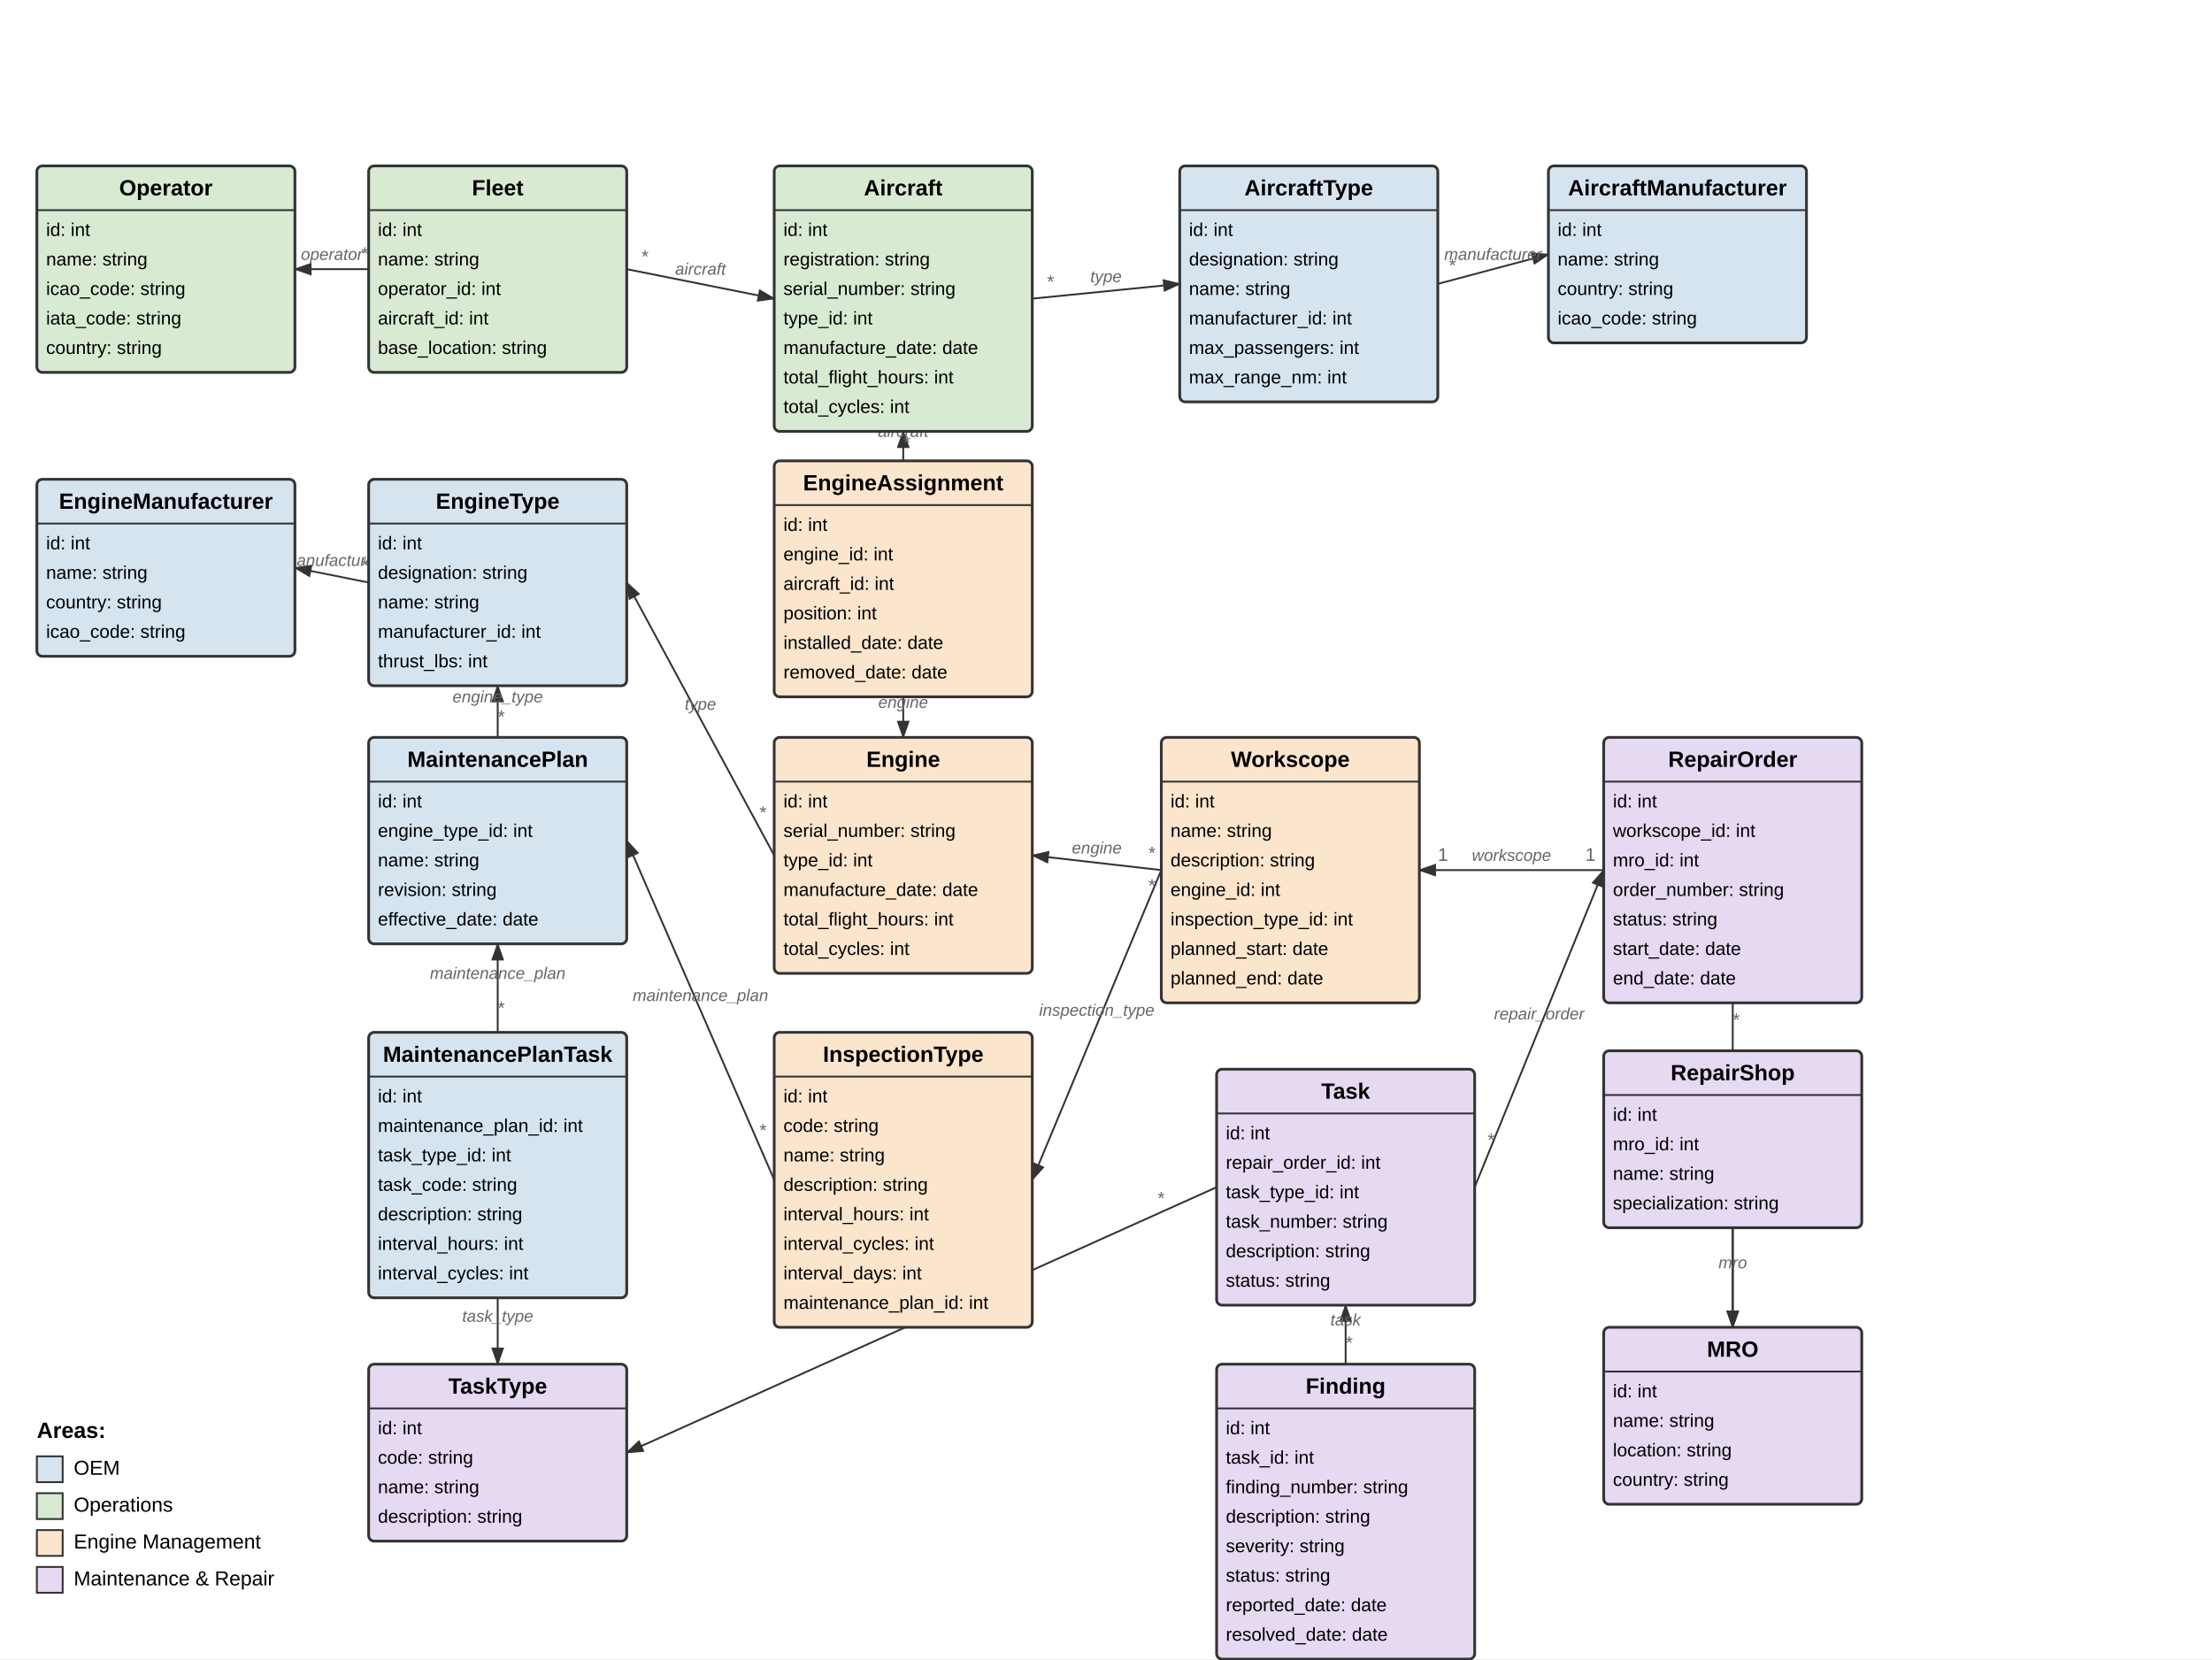
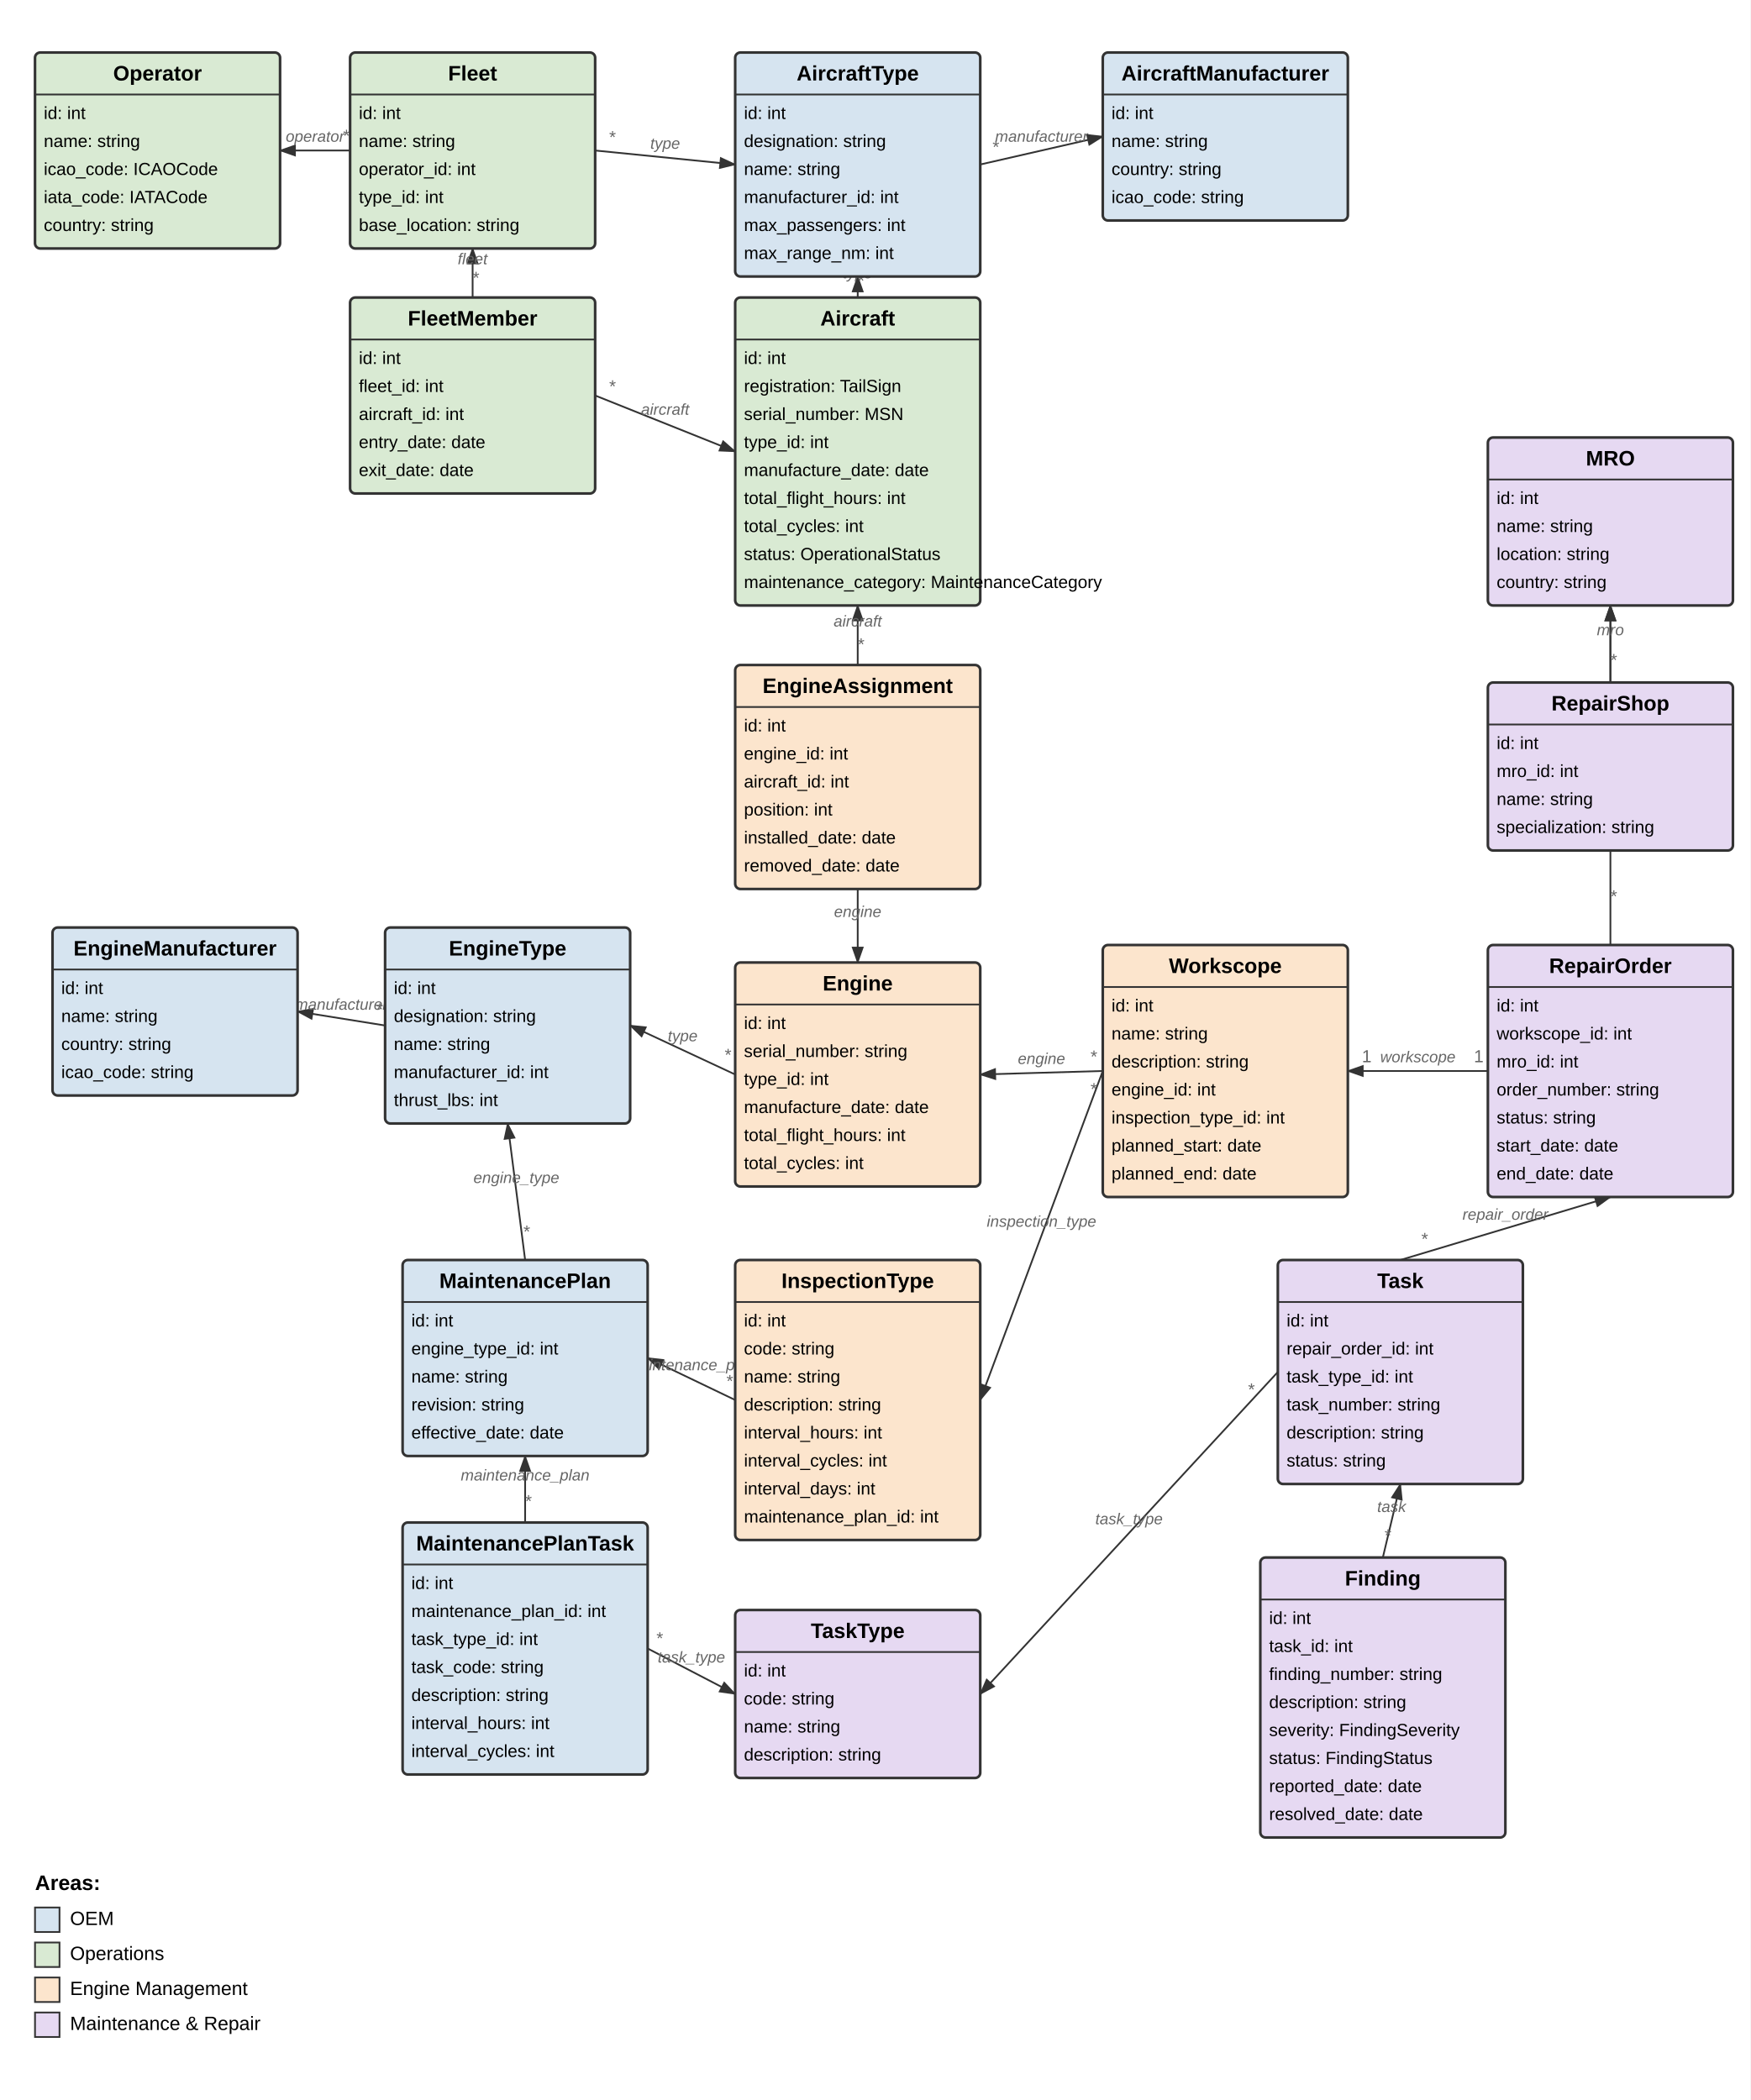
- <svg xmlns="http://www.w3.org/2000/svg" viewBox="0 0 1200 900" width="1200" height="900">
+ <svg xmlns="http://www.w3.org/2000/svg" viewBox="0 0 1000 1200" width="1000" height="1200">
  <defs>
    <marker id="arrowhead" markerWidth="10" markerHeight="7" refX="9" refY="3.5" orient="auto">
      <polygon points="0 0, 10 3.5, 0 7" fill="#333" />
    </marker>
  </defs>
-   <rect width="1200" height="900" fill="white" />
-   <line x1="560" y1="162" x2="640" y2="154" stroke="#333" stroke-width="1" marker-end="url(#arrowhead)" />
-   <text x="568" y="156.2" font-family="Arial, sans-serif" font-size="10" fill="#666">*</text>
-   <text x="600" y="153" text-anchor="middle" font-family="Arial, sans-serif" font-size="9" fill="#666" font-style="italic">type</text>
-   <line x1="780" y1="154" x2="840" y2="138" stroke="#333" stroke-width="1" marker-end="url(#arrowhead)" />
-   <text x="786" y="147.4" font-family="Arial, sans-serif" font-size="10" fill="#666">*</text>
-   <text x="810" y="141" text-anchor="middle" font-family="Arial, sans-serif" font-size="9" fill="#666" font-style="italic">manufacturer</text>
-   <line x1="420" y1="464" x2="340" y2="316" stroke="#333" stroke-width="1" marker-end="url(#arrowhead)" />
-   <text x="412" y="444.2" font-family="Arial, sans-serif" font-size="10" fill="#666">*</text>
-   <text x="380" y="385" text-anchor="middle" font-family="Arial, sans-serif" font-size="9" fill="#666" font-style="italic">type</text>
-   <line x1="490" y1="378" x2="490" y2="400" stroke="#333" stroke-width="1" marker-end="url(#arrowhead)" />
-   <text x="490" y="375.2" font-family="Arial, sans-serif" font-size="10" fill="#666">*</text>
-   <text x="490" y="384" text-anchor="middle" font-family="Arial, sans-serif" font-size="9" fill="#666" font-style="italic">engine</text>
-   <line x1="490" y1="250" x2="490" y2="234" stroke="#333" stroke-width="1" marker-end="url(#arrowhead)" />
-   <text x="490" y="243.4" font-family="Arial, sans-serif" font-size="10" fill="#666">*</text>
-   <text x="490" y="237" text-anchor="middle" font-family="Arial, sans-serif" font-size="9" fill="#666" font-style="italic">aircraft</text>
-   <line x1="200" y1="316" x2="160" y2="308" stroke="#333" stroke-width="1" marker-end="url(#arrowhead)" />
-   <text x="196" y="310.2" font-family="Arial, sans-serif" font-size="10" fill="#666">*</text>
-   <text x="180" y="307" text-anchor="middle" font-family="Arial, sans-serif" font-size="9" fill="#666" font-style="italic">manufacturer</text>
-   <line x1="730" y1="740" x2="730" y2="708" stroke="#333" stroke-width="1" marker-end="url(#arrowhead)" />
-   <text x="730" y="731.8" font-family="Arial, sans-serif" font-size="10" fill="#666">*</text>
-   <text x="730" y="719" text-anchor="middle" font-family="Arial, sans-serif" font-size="9" fill="#666" font-style="italic">task</text>
-   <line x1="200" y1="146" x2="160" y2="146" stroke="#333" stroke-width="1" marker-end="url(#arrowhead)" />
-   <text x="196" y="141" font-family="Arial, sans-serif" font-size="10" fill="#666">*</text>
-   <text x="180" y="141" text-anchor="middle" font-family="Arial, sans-serif" font-size="9" fill="#666" font-style="italic">operator</text>
-   <line x1="340" y1="146" x2="420" y2="162" stroke="#333" stroke-width="1" marker-end="url(#arrowhead)" />
-   <text x="348" y="142.6" font-family="Arial, sans-serif" font-size="10" fill="#666">*</text>
-   <text x="380" y="149" text-anchor="middle" font-family="Arial, sans-serif" font-size="9" fill="#666" font-style="italic">aircraft</text>
-   <line x1="420" y1="640" x2="340" y2="456" stroke="#333" stroke-width="1" marker-end="url(#arrowhead)" />
-   <text x="412" y="616.6" font-family="Arial, sans-serif" font-size="10" fill="#666">*</text>
-   <text x="380" y="543" text-anchor="middle" font-family="Arial, sans-serif" font-size="9" fill="#666" font-style="italic">maintenance_plan</text>
-   <line x1="270" y1="400" x2="270" y2="372" stroke="#333" stroke-width="1" marker-end="url(#arrowhead)" />
-   <text x="270" y="392.2" font-family="Arial, sans-serif" font-size="10" fill="#666">*</text>
-   <text x="270" y="381" text-anchor="middle" font-family="Arial, sans-serif" font-size="9" fill="#666" font-style="italic">engine_type</text>
-   <line x1="270" y1="560" x2="270" y2="512" stroke="#333" stroke-width="1" marker-end="url(#arrowhead)" />
-   <text x="270" y="550.2" font-family="Arial, sans-serif" font-size="10" fill="#666">*</text>
-   <text x="270" y="531" text-anchor="middle" font-family="Arial, sans-serif" font-size="9" fill="#666" font-style="italic">maintenance_plan</text>
-   <line x1="270" y1="704" x2="270" y2="740" stroke="#333" stroke-width="1" marker-end="url(#arrowhead)" />
-   <text x="270" y="702.6" font-family="Arial, sans-serif" font-size="10" fill="#666">*</text>
-   <text x="270" y="717" text-anchor="middle" font-family="Arial, sans-serif" font-size="9" fill="#666" font-style="italic">task_type</text>
-   <line x1="870" y1="472" x2="770" y2="472" stroke="#333" stroke-width="1" marker-end="url(#arrowhead)" />
-   <text x="860" y="467" font-family="Arial, sans-serif" font-size="10" fill="#666">1</text>
-   <text x="820" y="467" text-anchor="middle" font-family="Arial, sans-serif" font-size="9" fill="#666" font-style="italic">workscope</text>
-   <text x="780" y="467" font-family="Arial, sans-serif" font-size="10" fill="#666">1</text>
-   <line x1="940" y1="544" x2="940" y2="720" stroke="#333" stroke-width="1" marker-end="url(#arrowhead)" />
-   <text x="940" y="556.6" font-family="Arial, sans-serif" font-size="10" fill="#666">*</text>
-   <text x="940" y="627" text-anchor="middle" font-family="Arial, sans-serif" font-size="9" fill="#666" font-style="italic">mro</text>
-   <line x1="940" y1="666" x2="940" y2="720" stroke="#333" stroke-width="1" marker-end="url(#arrowhead)" />
-   <text x="940" y="666.4" font-family="Arial, sans-serif" font-size="10" fill="#666">*</text>
-   <text x="940" y="688" text-anchor="middle" font-family="Arial, sans-serif" font-size="9" fill="#666" font-style="italic">mro</text>
-   <line x1="800" y1="644" x2="870" y2="472" stroke="#333" stroke-width="1" marker-end="url(#arrowhead)" />
-   <text x="807" y="621.8" font-family="Arial, sans-serif" font-size="10" fill="#666">*</text>
-   <text x="835" y="553" text-anchor="middle" font-family="Arial, sans-serif" font-size="9" fill="#666" font-style="italic">repair_order</text>
-   <line x1="660" y1="644" x2="340" y2="788" stroke="#333" stroke-width="1" marker-end="url(#arrowhead)" />
-   <text x="628" y="653.4" font-family="Arial, sans-serif" font-size="10" fill="#666">*</text>
-   <text x="500" y="711" text-anchor="middle" font-family="Arial, sans-serif" font-size="9" fill="#666" font-style="italic">task_type</text>
-   <line x1="630" y1="472" x2="560" y2="464" stroke="#333" stroke-width="1" marker-end="url(#arrowhead)" />
-   <text x="623" y="466.2" font-family="Arial, sans-serif" font-size="10" fill="#666">*</text>
-   <text x="595" y="463" text-anchor="middle" font-family="Arial, sans-serif" font-size="9" fill="#666" font-style="italic">engine</text>
-   <line x1="630" y1="472" x2="560" y2="640" stroke="#333" stroke-width="1" marker-end="url(#arrowhead)" />
-   <text x="623" y="483.8" font-family="Arial, sans-serif" font-size="10" fill="#666">*</text>
-   <text x="595" y="551" text-anchor="middle" font-family="Arial, sans-serif" font-size="9" fill="#666" font-style="italic">inspection_type</text>
-   <rect x="420" y="90" width="140" height="144" fill="#D9EAD3" stroke="#333" stroke-width="1.5" rx="3" />
-   <text x="490" y="106" text-anchor="middle" font-family="Arial, sans-serif" font-size="12" font-weight="bold">Aircraft</text>
-   <line x1="420" y1="114" x2="560" y2="114" stroke="#333" stroke-width="1" />
-   <text x="425" y="128" font-family="Arial, sans-serif" font-size="10">id: int</text>
-   <text x="425" y="144" font-family="Arial, sans-serif" font-size="10">registration: string</text>
-   <text x="425" y="160" font-family="Arial, sans-serif" font-size="10">serial_number: string</text>
-   <text x="425" y="176" font-family="Arial, sans-serif" font-size="10">type_id: int</text>
-   <text x="425" y="192" font-family="Arial, sans-serif" font-size="10">manufacture_date: date</text>
-   <text x="425" y="208" font-family="Arial, sans-serif" font-size="10">total_flight_hours: int</text>
-   <text x="425" y="224" font-family="Arial, sans-serif" font-size="10">total_cycles: int</text>
-   <rect x="840" y="90" width="140" height="96" fill="#D6E4F0" stroke="#333" stroke-width="1.5" rx="3" />
-   <text x="910" y="106" text-anchor="middle" font-family="Arial, sans-serif" font-size="12" font-weight="bold">AircraftManufacturer</text>
-   <line x1="840" y1="114" x2="980" y2="114" stroke="#333" stroke-width="1" />
-   <text x="845" y="128" font-family="Arial, sans-serif" font-size="10">id: int</text>
-   <text x="845" y="144" font-family="Arial, sans-serif" font-size="10">name: string</text>
-   <text x="845" y="160" font-family="Arial, sans-serif" font-size="10">country: string</text>
-   <text x="845" y="176" font-family="Arial, sans-serif" font-size="10">icao_code: string</text>
-   <rect x="640" y="90" width="140" height="128" fill="#D6E4F0" stroke="#333" stroke-width="1.5" rx="3" />
-   <text x="710" y="106" text-anchor="middle" font-family="Arial, sans-serif" font-size="12" font-weight="bold">AircraftType</text>
-   <line x1="640" y1="114" x2="780" y2="114" stroke="#333" stroke-width="1" />
-   <text x="645" y="128" font-family="Arial, sans-serif" font-size="10">id: int</text>
-   <text x="645" y="144" font-family="Arial, sans-serif" font-size="10">designation: string</text>
-   <text x="645" y="160" font-family="Arial, sans-serif" font-size="10">name: string</text>
-   <text x="645" y="176" font-family="Arial, sans-serif" font-size="10">manufacturer_id: int</text>
-   <text x="645" y="192" font-family="Arial, sans-serif" font-size="10">max_passengers: int</text>
-   <text x="645" y="208" font-family="Arial, sans-serif" font-size="10">max_range_nm: int</text>
-   <rect x="420" y="400" width="140" height="128" fill="#FCE5CD" stroke="#333" stroke-width="1.5" rx="3" />
-   <text x="490" y="416" text-anchor="middle" font-family="Arial, sans-serif" font-size="12" font-weight="bold">Engine</text>
-   <line x1="420" y1="424" x2="560" y2="424" stroke="#333" stroke-width="1" />
-   <text x="425" y="438" font-family="Arial, sans-serif" font-size="10">id: int</text>
-   <text x="425" y="454" font-family="Arial, sans-serif" font-size="10">serial_number: string</text>
-   <text x="425" y="470" font-family="Arial, sans-serif" font-size="10">type_id: int</text>
-   <text x="425" y="486" font-family="Arial, sans-serif" font-size="10">manufacture_date: date</text>
-   <text x="425" y="502" font-family="Arial, sans-serif" font-size="10">total_flight_hours: int</text>
-   <text x="425" y="518" font-family="Arial, sans-serif" font-size="10">total_cycles: int</text>
-   <rect x="420" y="250" width="140" height="128" fill="#FCE5CD" stroke="#333" stroke-width="1.5" rx="3" />
-   <text x="490" y="266" text-anchor="middle" font-family="Arial, sans-serif" font-size="12" font-weight="bold">EngineAssignment</text>
-   <line x1="420" y1="274" x2="560" y2="274" stroke="#333" stroke-width="1" />
-   <text x="425" y="288" font-family="Arial, sans-serif" font-size="10">id: int</text>
-   <text x="425" y="304" font-family="Arial, sans-serif" font-size="10">engine_id: int</text>
-   <text x="425" y="320" font-family="Arial, sans-serif" font-size="10">aircraft_id: int</text>
-   <text x="425" y="336" font-family="Arial, sans-serif" font-size="10">position: int</text>
-   <text x="425" y="352" font-family="Arial, sans-serif" font-size="10">installed_date: date</text>
-   <text x="425" y="368" font-family="Arial, sans-serif" font-size="10">removed_date: date</text>
-   <rect x="20" y="260" width="140" height="96" fill="#D6E4F0" stroke="#333" stroke-width="1.5" rx="3" />
-   <text x="90" y="276" text-anchor="middle" font-family="Arial, sans-serif" font-size="12" font-weight="bold">EngineManufacturer</text>
-   <line x1="20" y1="284" x2="160" y2="284" stroke="#333" stroke-width="1" />
-   <text x="25" y="298" font-family="Arial, sans-serif" font-size="10">id: int</text>
-   <text x="25" y="314" font-family="Arial, sans-serif" font-size="10">name: string</text>
-   <text x="25" y="330" font-family="Arial, sans-serif" font-size="10">country: string</text>
-   <text x="25" y="346" font-family="Arial, sans-serif" font-size="10">icao_code: string</text>
-   <rect x="200" y="260" width="140" height="112" fill="#D6E4F0" stroke="#333" stroke-width="1.5" rx="3" />
-   <text x="270" y="276" text-anchor="middle" font-family="Arial, sans-serif" font-size="12" font-weight="bold">EngineType</text>
-   <line x1="200" y1="284" x2="340" y2="284" stroke="#333" stroke-width="1" />
-   <text x="205" y="298" font-family="Arial, sans-serif" font-size="10">id: int</text>
-   <text x="205" y="314" font-family="Arial, sans-serif" font-size="10">designation: string</text>
-   <text x="205" y="330" font-family="Arial, sans-serif" font-size="10">name: string</text>
-   <text x="205" y="346" font-family="Arial, sans-serif" font-size="10">manufacturer_id: int</text>
-   <text x="205" y="362" font-family="Arial, sans-serif" font-size="10">thrust_lbs: int</text>
-   <rect x="660" y="740" width="140" height="160" fill="#E6D9F2" stroke="#333" stroke-width="1.5" rx="3" />
-   <text x="730" y="756" text-anchor="middle" font-family="Arial, sans-serif" font-size="12" font-weight="bold">Finding</text>
-   <line x1="660" y1="764" x2="800" y2="764" stroke="#333" stroke-width="1" />
-   <text x="665" y="778" font-family="Arial, sans-serif" font-size="10">id: int</text>
-   <text x="665" y="794" font-family="Arial, sans-serif" font-size="10">task_id: int</text>
-   <text x="665" y="810" font-family="Arial, sans-serif" font-size="10">finding_number: string</text>
-   <text x="665" y="826" font-family="Arial, sans-serif" font-size="10">description: string</text>
-   <text x="665" y="842" font-family="Arial, sans-serif" font-size="10">severity: string</text>
-   <text x="665" y="858" font-family="Arial, sans-serif" font-size="10">status: string</text>
-   <text x="665" y="874" font-family="Arial, sans-serif" font-size="10">reported_date: date</text>
-   <text x="665" y="890" font-family="Arial, sans-serif" font-size="10">resolved_date: date</text>
-   <rect x="200" y="90" width="140" height="112" fill="#D9EAD3" stroke="#333" stroke-width="1.5" rx="3" />
-   <text x="270" y="106" text-anchor="middle" font-family="Arial, sans-serif" font-size="12" font-weight="bold">Fleet</text>
-   <line x1="200" y1="114" x2="340" y2="114" stroke="#333" stroke-width="1" />
-   <text x="205" y="128" font-family="Arial, sans-serif" font-size="10">id: int</text>
-   <text x="205" y="144" font-family="Arial, sans-serif" font-size="10">name: string</text>
-   <text x="205" y="160" font-family="Arial, sans-serif" font-size="10">operator_id: int</text>
-   <text x="205" y="176" font-family="Arial, sans-serif" font-size="10">aircraft_id: int</text>
-   <text x="205" y="192" font-family="Arial, sans-serif" font-size="10">base_location: string</text>
-   <rect x="420" y="560" width="140" height="160" fill="#FCE5CD" stroke="#333" stroke-width="1.5" rx="3" />
-   <text x="490" y="576" text-anchor="middle" font-family="Arial, sans-serif" font-size="12" font-weight="bold">InspectionType</text>
-   <line x1="420" y1="584" x2="560" y2="584" stroke="#333" stroke-width="1" />
-   <text x="425" y="598" font-family="Arial, sans-serif" font-size="10">id: int</text>
-   <text x="425" y="614" font-family="Arial, sans-serif" font-size="10">code: string</text>
-   <text x="425" y="630" font-family="Arial, sans-serif" font-size="10">name: string</text>
-   <text x="425" y="646" font-family="Arial, sans-serif" font-size="10">description: string</text>
-   <text x="425" y="662" font-family="Arial, sans-serif" font-size="10">interval_hours: int</text>
-   <text x="425" y="678" font-family="Arial, sans-serif" font-size="10">interval_cycles: int</text>
-   <text x="425" y="694" font-family="Arial, sans-serif" font-size="10">interval_days: int</text>
-   <text x="425" y="710" font-family="Arial, sans-serif" font-size="10">maintenance_plan_id: int</text>
-   <rect x="870" y="720" width="140" height="96" fill="#E6D9F2" stroke="#333" stroke-width="1.5" rx="3" />
-   <text x="940" y="736" text-anchor="middle" font-family="Arial, sans-serif" font-size="12" font-weight="bold">MRO</text>
-   <line x1="870" y1="744" x2="1010" y2="744" stroke="#333" stroke-width="1" />
-   <text x="875" y="758" font-family="Arial, sans-serif" font-size="10">id: int</text>
-   <text x="875" y="774" font-family="Arial, sans-serif" font-size="10">name: string</text>
-   <text x="875" y="790" font-family="Arial, sans-serif" font-size="10">location: string</text>
-   <text x="875" y="806" font-family="Arial, sans-serif" font-size="10">country: string</text>
-   <rect x="200" y="400" width="140" height="112" fill="#D6E4F0" stroke="#333" stroke-width="1.5" rx="3" />
-   <text x="270" y="416" text-anchor="middle" font-family="Arial, sans-serif" font-size="12" font-weight="bold">MaintenancePlan</text>
-   <line x1="200" y1="424" x2="340" y2="424" stroke="#333" stroke-width="1" />
-   <text x="205" y="438" font-family="Arial, sans-serif" font-size="10">id: int</text>
-   <text x="205" y="454" font-family="Arial, sans-serif" font-size="10">engine_type_id: int</text>
-   <text x="205" y="470" font-family="Arial, sans-serif" font-size="10">name: string</text>
-   <text x="205" y="486" font-family="Arial, sans-serif" font-size="10">revision: string</text>
-   <text x="205" y="502" font-family="Arial, sans-serif" font-size="10">effective_date: date</text>
-   <rect x="200" y="560" width="140" height="144" fill="#D6E4F0" stroke="#333" stroke-width="1.5" rx="3" />
-   <text x="270" y="576" text-anchor="middle" font-family="Arial, sans-serif" font-size="12" font-weight="bold">MaintenancePlanTask</text>
-   <line x1="200" y1="584" x2="340" y2="584" stroke="#333" stroke-width="1" />
-   <text x="205" y="598" font-family="Arial, sans-serif" font-size="10">id: int</text>
-   <text x="205" y="614" font-family="Arial, sans-serif" font-size="10">maintenance_plan_id: int</text>
-   <text x="205" y="630" font-family="Arial, sans-serif" font-size="10">task_type_id: int</text>
-   <text x="205" y="646" font-family="Arial, sans-serif" font-size="10">task_code: string</text>
-   <text x="205" y="662" font-family="Arial, sans-serif" font-size="10">description: string</text>
-   <text x="205" y="678" font-family="Arial, sans-serif" font-size="10">interval_hours: int</text>
-   <text x="205" y="694" font-family="Arial, sans-serif" font-size="10">interval_cycles: int</text>
-   <rect x="20" y="90" width="140" height="112" fill="#D9EAD3" stroke="#333" stroke-width="1.5" rx="3" />
-   <text x="90" y="106" text-anchor="middle" font-family="Arial, sans-serif" font-size="12" font-weight="bold">Operator</text>
-   <line x1="20" y1="114" x2="160" y2="114" stroke="#333" stroke-width="1" />
-   <text x="25" y="128" font-family="Arial, sans-serif" font-size="10">id: int</text>
-   <text x="25" y="144" font-family="Arial, sans-serif" font-size="10">name: string</text>
-   <text x="25" y="160" font-family="Arial, sans-serif" font-size="10">icao_code: string</text>
-   <text x="25" y="176" font-family="Arial, sans-serif" font-size="10">iata_code: string</text>
-   <text x="25" y="192" font-family="Arial, sans-serif" font-size="10">country: string</text>
-   <rect x="870" y="400" width="140" height="144" fill="#E6D9F2" stroke="#333" stroke-width="1.5" rx="3" />
-   <text x="940" y="416" text-anchor="middle" font-family="Arial, sans-serif" font-size="12" font-weight="bold">RepairOrder</text>
-   <line x1="870" y1="424" x2="1010" y2="424" stroke="#333" stroke-width="1" />
-   <text x="875" y="438" font-family="Arial, sans-serif" font-size="10">id: int</text>
-   <text x="875" y="454" font-family="Arial, sans-serif" font-size="10">workscope_id: int</text>
-   <text x="875" y="470" font-family="Arial, sans-serif" font-size="10">mro_id: int</text>
-   <text x="875" y="486" font-family="Arial, sans-serif" font-size="10">order_number: string</text>
-   <text x="875" y="502" font-family="Arial, sans-serif" font-size="10">status: string</text>
-   <text x="875" y="518" font-family="Arial, sans-serif" font-size="10">start_date: date</text>
-   <text x="875" y="534" font-family="Arial, sans-serif" font-size="10">end_date: date</text>
-   <rect x="870" y="570" width="140" height="96" fill="#E6D9F2" stroke="#333" stroke-width="1.5" rx="3" />
-   <text x="940" y="586" text-anchor="middle" font-family="Arial, sans-serif" font-size="12" font-weight="bold">RepairShop</text>
-   <line x1="870" y1="594" x2="1010" y2="594" stroke="#333" stroke-width="1" />
-   <text x="875" y="608" font-family="Arial, sans-serif" font-size="10">id: int</text>
-   <text x="875" y="624" font-family="Arial, sans-serif" font-size="10">mro_id: int</text>
-   <text x="875" y="640" font-family="Arial, sans-serif" font-size="10">name: string</text>
-   <text x="875" y="656" font-family="Arial, sans-serif" font-size="10">specialization: string</text>
-   <rect x="660" y="580" width="140" height="128" fill="#E6D9F2" stroke="#333" stroke-width="1.5" rx="3" />
-   <text x="730" y="596" text-anchor="middle" font-family="Arial, sans-serif" font-size="12" font-weight="bold">Task</text>
-   <line x1="660" y1="604" x2="800" y2="604" stroke="#333" stroke-width="1" />
-   <text x="665" y="618" font-family="Arial, sans-serif" font-size="10">id: int</text>
-   <text x="665" y="634" font-family="Arial, sans-serif" font-size="10">repair_order_id: int</text>
-   <text x="665" y="650" font-family="Arial, sans-serif" font-size="10">task_type_id: int</text>
-   <text x="665" y="666" font-family="Arial, sans-serif" font-size="10">task_number: string</text>
-   <text x="665" y="682" font-family="Arial, sans-serif" font-size="10">description: string</text>
-   <text x="665" y="698" font-family="Arial, sans-serif" font-size="10">status: string</text>
-   <rect x="200" y="740" width="140" height="96" fill="#E6D9F2" stroke="#333" stroke-width="1.5" rx="3" />
-   <text x="270" y="756" text-anchor="middle" font-family="Arial, sans-serif" font-size="12" font-weight="bold">TaskType</text>
-   <line x1="200" y1="764" x2="340" y2="764" stroke="#333" stroke-width="1" />
-   <text x="205" y="778" font-family="Arial, sans-serif" font-size="10">id: int</text>
-   <text x="205" y="794" font-family="Arial, sans-serif" font-size="10">code: string</text>
-   <text x="205" y="810" font-family="Arial, sans-serif" font-size="10">name: string</text>
-   <text x="205" y="826" font-family="Arial, sans-serif" font-size="10">description: string</text>
-   <rect x="630" y="400" width="140" height="144" fill="#FCE5CD" stroke="#333" stroke-width="1.5" rx="3" />
-   <text x="700" y="416" text-anchor="middle" font-family="Arial, sans-serif" font-size="12" font-weight="bold">Workscope</text>
-   <line x1="630" y1="424" x2="770" y2="424" stroke="#333" stroke-width="1" />
-   <text x="635" y="438" font-family="Arial, sans-serif" font-size="10">id: int</text>
-   <text x="635" y="454" font-family="Arial, sans-serif" font-size="10">name: string</text>
-   <text x="635" y="470" font-family="Arial, sans-serif" font-size="10">description: string</text>
-   <text x="635" y="486" font-family="Arial, sans-serif" font-size="10">engine_id: int</text>
-   <text x="635" y="502" font-family="Arial, sans-serif" font-size="10">inspection_type_id: int</text>
-   <text x="635" y="518" font-family="Arial, sans-serif" font-size="10">planned_start: date</text>
-   <text x="635" y="534" font-family="Arial, sans-serif" font-size="10">planned_end: date</text>
-   <text x="20" y="780" font-family="Arial, sans-serif" font-size="12" font-weight="bold">Areas:</text>
-   <rect x="20" y="790" width="14" height="14" fill="#D6E4F0" stroke="#333" stroke-width="1" />
-   <text x="40" y="800" font-family="Arial, sans-serif" font-size="11">OEM</text>
-   <rect x="20" y="810" width="14" height="14" fill="#D9EAD3" stroke="#333" stroke-width="1" />
-   <text x="40" y="820" font-family="Arial, sans-serif" font-size="11">Operations</text>
-   <rect x="20" y="830" width="14" height="14" fill="#FCE5CD" stroke="#333" stroke-width="1" />
-   <text x="40" y="840" font-family="Arial, sans-serif" font-size="11">Engine Management</text>
-   <rect x="20" y="850" width="14" height="14" fill="#E6D9F2" stroke="#333" stroke-width="1" />
-   <text x="40" y="860" font-family="Arial, sans-serif" font-size="11">Maintenance &amp; Repair</text>
+   <rect width="1000" height="1200" fill="white" />
+   <line x1="490" y1="170" x2="490" y2="158" stroke="#333" stroke-width="1" marker-end="url(#arrowhead)" />
+   <text x="490" y="163.8" font-family="Arial, sans-serif" font-size="10" fill="#666">*</text>
+   <text x="490" y="159" text-anchor="middle" font-family="Arial, sans-serif" font-size="9" fill="#666" font-style="italic">type</text>
+   <line x1="560" y1="94" x2="630" y2="78" stroke="#333" stroke-width="1" marker-end="url(#arrowhead)" />
+   <text x="567" y="87.4" font-family="Arial, sans-serif" font-size="10" fill="#666">*</text>
+   <text x="595" y="81" text-anchor="middle" font-family="Arial, sans-serif" font-size="9" fill="#666" font-style="italic">manufacturer</text>
+   <line x1="420" y1="614" x2="360" y2="586" stroke="#333" stroke-width="1" marker-end="url(#arrowhead)" />
+   <text x="414" y="606.2" font-family="Arial, sans-serif" font-size="10" fill="#666">*</text>
+   <text x="390" y="595" text-anchor="middle" font-family="Arial, sans-serif" font-size="9" fill="#666" font-style="italic">type</text>
+   <line x1="490" y1="508" x2="490" y2="550" stroke="#333" stroke-width="1" marker-end="url(#arrowhead)" />
+   <text x="490" y="507.2" font-family="Arial, sans-serif" font-size="10" fill="#666">*</text>
+   <text x="490" y="524" text-anchor="middle" font-family="Arial, sans-serif" font-size="9" fill="#666" font-style="italic">engine</text>
+   <line x1="490" y1="380" x2="490" y2="346" stroke="#333" stroke-width="1" marker-end="url(#arrowhead)" />
+   <text x="490" y="371.6" font-family="Arial, sans-serif" font-size="10" fill="#666">*</text>
+   <text x="490" y="358" text-anchor="middle" font-family="Arial, sans-serif" font-size="9" fill="#666" font-style="italic">aircraft</text>
+   <line x1="220" y1="586" x2="170" y2="578" stroke="#333" stroke-width="1" marker-end="url(#arrowhead)" />
+   <text x="215" y="580.2" font-family="Arial, sans-serif" font-size="10" fill="#666">*</text>
+   <text x="195" y="577" text-anchor="middle" font-family="Arial, sans-serif" font-size="9" fill="#666" font-style="italic">manufacturer</text>
+   <line x1="790" y1="890" x2="800" y2="848" stroke="#333" stroke-width="1" marker-end="url(#arrowhead)" />
+   <text x="791" y="880.8" font-family="Arial, sans-serif" font-size="10" fill="#666">*</text>
+   <text x="795" y="864" text-anchor="middle" font-family="Arial, sans-serif" font-size="9" fill="#666" font-style="italic">task</text>
+   <line x1="200" y1="86" x2="160" y2="86" stroke="#333" stroke-width="1" marker-end="url(#arrowhead)" />
+   <text x="196" y="81" font-family="Arial, sans-serif" font-size="10" fill="#666">*</text>
+   <text x="180" y="81" text-anchor="middle" font-family="Arial, sans-serif" font-size="9" fill="#666" font-style="italic">operator</text>
+   <line x1="340" y1="86" x2="420" y2="94" stroke="#333" stroke-width="1" marker-end="url(#arrowhead)" />
+   <text x="348" y="81.8" font-family="Arial, sans-serif" font-size="10" fill="#666">*</text>
+   <text x="380" y="85" text-anchor="middle" font-family="Arial, sans-serif" font-size="9" fill="#666" font-style="italic">type</text>
+   <line x1="270" y1="170" x2="270" y2="142" stroke="#333" stroke-width="1" marker-end="url(#arrowhead)" />
+   <text x="270" y="162.2" font-family="Arial, sans-serif" font-size="10" fill="#666">*</text>
+   <text x="270" y="151" text-anchor="middle" font-family="Arial, sans-serif" font-size="9" fill="#666" font-style="italic">fleet</text>
+   <line x1="340" y1="226" x2="420" y2="258" stroke="#333" stroke-width="1" marker-end="url(#arrowhead)" />
+   <text x="348" y="224.2" font-family="Arial, sans-serif" font-size="10" fill="#666">*</text>
+   <text x="380" y="237" text-anchor="middle" font-family="Arial, sans-serif" font-size="9" fill="#666" font-style="italic">aircraft</text>
+   <line x1="420" y1="800" x2="370" y2="776" stroke="#333" stroke-width="1" marker-end="url(#arrowhead)" />
+   <text x="415" y="792.6" font-family="Arial, sans-serif" font-size="10" fill="#666">*</text>
+   <text x="395" y="783" text-anchor="middle" font-family="Arial, sans-serif" font-size="9" fill="#666" font-style="italic">maintenance_plan</text>
+   <line x1="300" y1="720" x2="290" y2="642" stroke="#333" stroke-width="1" marker-end="url(#arrowhead)" />
+   <text x="299" y="707.2" font-family="Arial, sans-serif" font-size="10" fill="#666">*</text>
+   <text x="295" y="676" text-anchor="middle" font-family="Arial, sans-serif" font-size="9" fill="#666" font-style="italic">engine_type</text>
+   <line x1="300" y1="870" x2="300" y2="832" stroke="#333" stroke-width="1" marker-end="url(#arrowhead)" />
+   <text x="300" y="861.2" font-family="Arial, sans-serif" font-size="10" fill="#666">*</text>
+   <text x="300" y="846" text-anchor="middle" font-family="Arial, sans-serif" font-size="9" fill="#666" font-style="italic">maintenance_plan</text>
+   <line x1="370" y1="942" x2="420" y2="968" stroke="#333" stroke-width="1" marker-end="url(#arrowhead)" />
+   <text x="375" y="939.6" font-family="Arial, sans-serif" font-size="10" fill="#666">*</text>
+   <text x="395" y="950" text-anchor="middle" font-family="Arial, sans-serif" font-size="9" fill="#666" font-style="italic">task_type</text>
+   <line x1="850" y1="612" x2="770" y2="612" stroke="#333" stroke-width="1" marker-end="url(#arrowhead)" />
+   <text x="842" y="607" font-family="Arial, sans-serif" font-size="10" fill="#666">1</text>
+   <text x="810" y="607" text-anchor="middle" font-family="Arial, sans-serif" font-size="9" fill="#666" font-style="italic">workscope</text>
+   <text x="778" y="607" font-family="Arial, sans-serif" font-size="10" fill="#666">1</text>
+   <line x1="920" y1="540" x2="920" y2="346" stroke="#333" stroke-width="1" marker-end="url(#arrowhead)" />
+   <text x="920" y="515.6" font-family="Arial, sans-serif" font-size="10" fill="#666">*</text>
+   <text x="920" y="438" text-anchor="middle" font-family="Arial, sans-serif" font-size="9" fill="#666" font-style="italic">mro</text>
+   <line x1="920" y1="390" x2="920" y2="346" stroke="#333" stroke-width="1" marker-end="url(#arrowhead)" />
+   <text x="920" y="380.6" font-family="Arial, sans-serif" font-size="10" fill="#666">*</text>
+   <text x="920" y="363" text-anchor="middle" font-family="Arial, sans-serif" font-size="9" fill="#666" font-style="italic">mro</text>
+   <line x1="800" y1="720" x2="920" y2="684" stroke="#333" stroke-width="1" marker-end="url(#arrowhead)" />
+   <text x="812" y="711.4" font-family="Arial, sans-serif" font-size="10" fill="#666">*</text>
+   <text x="860" y="697" text-anchor="middle" font-family="Arial, sans-serif" font-size="9" fill="#666" font-style="italic">repair_order</text>
+   <line x1="730" y1="784" x2="560" y2="968" stroke="#333" stroke-width="1" marker-end="url(#arrowhead)" />
+   <text x="713" y="797.4" font-family="Arial, sans-serif" font-size="10" fill="#666">*</text>
+   <text x="645" y="871" text-anchor="middle" font-family="Arial, sans-serif" font-size="9" fill="#666" font-style="italic">task_type</text>
+   <line x1="630" y1="612" x2="560" y2="614" stroke="#333" stroke-width="1" marker-end="url(#arrowhead)" />
+   <text x="623" y="607.2" font-family="Arial, sans-serif" font-size="10" fill="#666">*</text>
+   <text x="595" y="608" text-anchor="middle" font-family="Arial, sans-serif" font-size="9" fill="#666" font-style="italic">engine</text>
+   <line x1="630" y1="612" x2="560" y2="800" stroke="#333" stroke-width="1" marker-end="url(#arrowhead)" />
+   <text x="623" y="625.8" font-family="Arial, sans-serif" font-size="10" fill="#666">*</text>
+   <text x="595" y="701" text-anchor="middle" font-family="Arial, sans-serif" font-size="9" fill="#666" font-style="italic">inspection_type</text>
+   <rect x="420" y="170" width="140" height="176" fill="#D9EAD3" stroke="#333" stroke-width="1.5" rx="3" />
+   <text x="490" y="186" text-anchor="middle" font-family="Arial, sans-serif" font-size="12" font-weight="bold">Aircraft</text>
+   <line x1="420" y1="194" x2="560" y2="194" stroke="#333" stroke-width="1" />
+   <text x="425" y="208" font-family="Arial, sans-serif" font-size="10">id: int</text>
+   <text x="425" y="224" font-family="Arial, sans-serif" font-size="10">registration: TailSign</text>
+   <text x="425" y="240" font-family="Arial, sans-serif" font-size="10">serial_number: MSN</text>
+   <text x="425" y="256" font-family="Arial, sans-serif" font-size="10">type_id: int</text>
+   <text x="425" y="272" font-family="Arial, sans-serif" font-size="10">manufacture_date: date</text>
+   <text x="425" y="288" font-family="Arial, sans-serif" font-size="10">total_flight_hours: int</text>
+   <text x="425" y="304" font-family="Arial, sans-serif" font-size="10">total_cycles: int</text>
+   <text x="425" y="320" font-family="Arial, sans-serif" font-size="10">status: OperationalStatus</text>
+   <text x="425" y="336" font-family="Arial, sans-serif" font-size="10">maintenance_category: MaintenanceCategory</text>
+   <rect x="630" y="30" width="140" height="96" fill="#D6E4F0" stroke="#333" stroke-width="1.5" rx="3" />
+   <text x="700" y="46" text-anchor="middle" font-family="Arial, sans-serif" font-size="12" font-weight="bold">AircraftManufacturer</text>
+   <line x1="630" y1="54" x2="770" y2="54" stroke="#333" stroke-width="1" />
+   <text x="635" y="68" font-family="Arial, sans-serif" font-size="10">id: int</text>
+   <text x="635" y="84" font-family="Arial, sans-serif" font-size="10">name: string</text>
+   <text x="635" y="100" font-family="Arial, sans-serif" font-size="10">country: string</text>
+   <text x="635" y="116" font-family="Arial, sans-serif" font-size="10">icao_code: string</text>
+   <rect x="420" y="30" width="140" height="128" fill="#D6E4F0" stroke="#333" stroke-width="1.5" rx="3" />
+   <text x="490" y="46" text-anchor="middle" font-family="Arial, sans-serif" font-size="12" font-weight="bold">AircraftType</text>
+   <line x1="420" y1="54" x2="560" y2="54" stroke="#333" stroke-width="1" />
+   <text x="425" y="68" font-family="Arial, sans-serif" font-size="10">id: int</text>
+   <text x="425" y="84" font-family="Arial, sans-serif" font-size="10">designation: string</text>
+   <text x="425" y="100" font-family="Arial, sans-serif" font-size="10">name: string</text>
+   <text x="425" y="116" font-family="Arial, sans-serif" font-size="10">manufacturer_id: int</text>
+   <text x="425" y="132" font-family="Arial, sans-serif" font-size="10">max_passengers: int</text>
+   <text x="425" y="148" font-family="Arial, sans-serif" font-size="10">max_range_nm: int</text>
+   <rect x="420" y="550" width="140" height="128" fill="#FCE5CD" stroke="#333" stroke-width="1.5" rx="3" />
+   <text x="490" y="566" text-anchor="middle" font-family="Arial, sans-serif" font-size="12" font-weight="bold">Engine</text>
+   <line x1="420" y1="574" x2="560" y2="574" stroke="#333" stroke-width="1" />
+   <text x="425" y="588" font-family="Arial, sans-serif" font-size="10">id: int</text>
+   <text x="425" y="604" font-family="Arial, sans-serif" font-size="10">serial_number: string</text>
+   <text x="425" y="620" font-family="Arial, sans-serif" font-size="10">type_id: int</text>
+   <text x="425" y="636" font-family="Arial, sans-serif" font-size="10">manufacture_date: date</text>
+   <text x="425" y="652" font-family="Arial, sans-serif" font-size="10">total_flight_hours: int</text>
+   <text x="425" y="668" font-family="Arial, sans-serif" font-size="10">total_cycles: int</text>
+   <rect x="420" y="380" width="140" height="128" fill="#FCE5CD" stroke="#333" stroke-width="1.5" rx="3" />
+   <text x="490" y="396" text-anchor="middle" font-family="Arial, sans-serif" font-size="12" font-weight="bold">EngineAssignment</text>
+   <line x1="420" y1="404" x2="560" y2="404" stroke="#333" stroke-width="1" />
+   <text x="425" y="418" font-family="Arial, sans-serif" font-size="10">id: int</text>
+   <text x="425" y="434" font-family="Arial, sans-serif" font-size="10">engine_id: int</text>
+   <text x="425" y="450" font-family="Arial, sans-serif" font-size="10">aircraft_id: int</text>
+   <text x="425" y="466" font-family="Arial, sans-serif" font-size="10">position: int</text>
+   <text x="425" y="482" font-family="Arial, sans-serif" font-size="10">installed_date: date</text>
+   <text x="425" y="498" font-family="Arial, sans-serif" font-size="10">removed_date: date</text>
+   <rect x="30" y="530" width="140" height="96" fill="#D6E4F0" stroke="#333" stroke-width="1.5" rx="3" />
+   <text x="100" y="546" text-anchor="middle" font-family="Arial, sans-serif" font-size="12" font-weight="bold">EngineManufacturer</text>
+   <line x1="30" y1="554" x2="170" y2="554" stroke="#333" stroke-width="1" />
+   <text x="35" y="568" font-family="Arial, sans-serif" font-size="10">id: int</text>
+   <text x="35" y="584" font-family="Arial, sans-serif" font-size="10">name: string</text>
+   <text x="35" y="600" font-family="Arial, sans-serif" font-size="10">country: string</text>
+   <text x="35" y="616" font-family="Arial, sans-serif" font-size="10">icao_code: string</text>
+   <rect x="220" y="530" width="140" height="112" fill="#D6E4F0" stroke="#333" stroke-width="1.5" rx="3" />
+   <text x="290" y="546" text-anchor="middle" font-family="Arial, sans-serif" font-size="12" font-weight="bold">EngineType</text>
+   <line x1="220" y1="554" x2="360" y2="554" stroke="#333" stroke-width="1" />
+   <text x="225" y="568" font-family="Arial, sans-serif" font-size="10">id: int</text>
+   <text x="225" y="584" font-family="Arial, sans-serif" font-size="10">designation: string</text>
+   <text x="225" y="600" font-family="Arial, sans-serif" font-size="10">name: string</text>
+   <text x="225" y="616" font-family="Arial, sans-serif" font-size="10">manufacturer_id: int</text>
+   <text x="225" y="632" font-family="Arial, sans-serif" font-size="10">thrust_lbs: int</text>
+   <rect x="720" y="890" width="140" height="160" fill="#E6D9F2" stroke="#333" stroke-width="1.5" rx="3" />
+   <text x="790" y="906" text-anchor="middle" font-family="Arial, sans-serif" font-size="12" font-weight="bold">Finding</text>
+   <line x1="720" y1="914" x2="860" y2="914" stroke="#333" stroke-width="1" />
+   <text x="725" y="928" font-family="Arial, sans-serif" font-size="10">id: int</text>
+   <text x="725" y="944" font-family="Arial, sans-serif" font-size="10">task_id: int</text>
+   <text x="725" y="960" font-family="Arial, sans-serif" font-size="10">finding_number: string</text>
+   <text x="725" y="976" font-family="Arial, sans-serif" font-size="10">description: string</text>
+   <text x="725" y="992" font-family="Arial, sans-serif" font-size="10">severity: FindingSeverity</text>
+   <text x="725" y="1008" font-family="Arial, sans-serif" font-size="10">status: FindingStatus</text>
+   <text x="725" y="1024" font-family="Arial, sans-serif" font-size="10">reported_date: date</text>
+   <text x="725" y="1040" font-family="Arial, sans-serif" font-size="10">resolved_date: date</text>
+   <rect x="200" y="30" width="140" height="112" fill="#D9EAD3" stroke="#333" stroke-width="1.5" rx="3" />
+   <text x="270" y="46" text-anchor="middle" font-family="Arial, sans-serif" font-size="12" font-weight="bold">Fleet</text>
+   <line x1="200" y1="54" x2="340" y2="54" stroke="#333" stroke-width="1" />
+   <text x="205" y="68" font-family="Arial, sans-serif" font-size="10">id: int</text>
+   <text x="205" y="84" font-family="Arial, sans-serif" font-size="10">name: string</text>
+   <text x="205" y="100" font-family="Arial, sans-serif" font-size="10">operator_id: int</text>
+   <text x="205" y="116" font-family="Arial, sans-serif" font-size="10">type_id: int</text>
+   <text x="205" y="132" font-family="Arial, sans-serif" font-size="10">base_location: string</text>
+   <rect x="200" y="170" width="140" height="112" fill="#D9EAD3" stroke="#333" stroke-width="1.5" rx="3" />
+   <text x="270" y="186" text-anchor="middle" font-family="Arial, sans-serif" font-size="12" font-weight="bold">FleetMember</text>
+   <line x1="200" y1="194" x2="340" y2="194" stroke="#333" stroke-width="1" />
+   <text x="205" y="208" font-family="Arial, sans-serif" font-size="10">id: int</text>
+   <text x="205" y="224" font-family="Arial, sans-serif" font-size="10">fleet_id: int</text>
+   <text x="205" y="240" font-family="Arial, sans-serif" font-size="10">aircraft_id: int</text>
+   <text x="205" y="256" font-family="Arial, sans-serif" font-size="10">entry_date: date</text>
+   <text x="205" y="272" font-family="Arial, sans-serif" font-size="10">exit_date: date</text>
+   <rect x="420" y="720" width="140" height="160" fill="#FCE5CD" stroke="#333" stroke-width="1.5" rx="3" />
+   <text x="490" y="736" text-anchor="middle" font-family="Arial, sans-serif" font-size="12" font-weight="bold">InspectionType</text>
+   <line x1="420" y1="744" x2="560" y2="744" stroke="#333" stroke-width="1" />
+   <text x="425" y="758" font-family="Arial, sans-serif" font-size="10">id: int</text>
+   <text x="425" y="774" font-family="Arial, sans-serif" font-size="10">code: string</text>
+   <text x="425" y="790" font-family="Arial, sans-serif" font-size="10">name: string</text>
+   <text x="425" y="806" font-family="Arial, sans-serif" font-size="10">description: string</text>
+   <text x="425" y="822" font-family="Arial, sans-serif" font-size="10">interval_hours: int</text>
+   <text x="425" y="838" font-family="Arial, sans-serif" font-size="10">interval_cycles: int</text>
+   <text x="425" y="854" font-family="Arial, sans-serif" font-size="10">interval_days: int</text>
+   <text x="425" y="870" font-family="Arial, sans-serif" font-size="10">maintenance_plan_id: int</text>
+   <rect x="850" y="250" width="140" height="96" fill="#E6D9F2" stroke="#333" stroke-width="1.5" rx="3" />
+   <text x="920" y="266" text-anchor="middle" font-family="Arial, sans-serif" font-size="12" font-weight="bold">MRO</text>
+   <line x1="850" y1="274" x2="990" y2="274" stroke="#333" stroke-width="1" />
+   <text x="855" y="288" font-family="Arial, sans-serif" font-size="10">id: int</text>
+   <text x="855" y="304" font-family="Arial, sans-serif" font-size="10">name: string</text>
+   <text x="855" y="320" font-family="Arial, sans-serif" font-size="10">location: string</text>
+   <text x="855" y="336" font-family="Arial, sans-serif" font-size="10">country: string</text>
+   <rect x="230" y="720" width="140" height="112" fill="#D6E4F0" stroke="#333" stroke-width="1.5" rx="3" />
+   <text x="300" y="736" text-anchor="middle" font-family="Arial, sans-serif" font-size="12" font-weight="bold">MaintenancePlan</text>
+   <line x1="230" y1="744" x2="370" y2="744" stroke="#333" stroke-width="1" />
+   <text x="235" y="758" font-family="Arial, sans-serif" font-size="10">id: int</text>
+   <text x="235" y="774" font-family="Arial, sans-serif" font-size="10">engine_type_id: int</text>
+   <text x="235" y="790" font-family="Arial, sans-serif" font-size="10">name: string</text>
+   <text x="235" y="806" font-family="Arial, sans-serif" font-size="10">revision: string</text>
+   <text x="235" y="822" font-family="Arial, sans-serif" font-size="10">effective_date: date</text>
+   <rect x="230" y="870" width="140" height="144" fill="#D6E4F0" stroke="#333" stroke-width="1.5" rx="3" />
+   <text x="300" y="886" text-anchor="middle" font-family="Arial, sans-serif" font-size="12" font-weight="bold">MaintenancePlanTask</text>
+   <line x1="230" y1="894" x2="370" y2="894" stroke="#333" stroke-width="1" />
+   <text x="235" y="908" font-family="Arial, sans-serif" font-size="10">id: int</text>
+   <text x="235" y="924" font-family="Arial, sans-serif" font-size="10">maintenance_plan_id: int</text>
+   <text x="235" y="940" font-family="Arial, sans-serif" font-size="10">task_type_id: int</text>
+   <text x="235" y="956" font-family="Arial, sans-serif" font-size="10">task_code: string</text>
+   <text x="235" y="972" font-family="Arial, sans-serif" font-size="10">description: string</text>
+   <text x="235" y="988" font-family="Arial, sans-serif" font-size="10">interval_hours: int</text>
+   <text x="235" y="1004" font-family="Arial, sans-serif" font-size="10">interval_cycles: int</text>
+   <rect x="20" y="30" width="140" height="112" fill="#D9EAD3" stroke="#333" stroke-width="1.5" rx="3" />
+   <text x="90" y="46" text-anchor="middle" font-family="Arial, sans-serif" font-size="12" font-weight="bold">Operator</text>
+   <line x1="20" y1="54" x2="160" y2="54" stroke="#333" stroke-width="1" />
+   <text x="25" y="68" font-family="Arial, sans-serif" font-size="10">id: int</text>
+   <text x="25" y="84" font-family="Arial, sans-serif" font-size="10">name: string</text>
+   <text x="25" y="100" font-family="Arial, sans-serif" font-size="10">icao_code: ICAOCode</text>
+   <text x="25" y="116" font-family="Arial, sans-serif" font-size="10">iata_code: IATACode</text>
+   <text x="25" y="132" font-family="Arial, sans-serif" font-size="10">country: string</text>
+   <rect x="850" y="540" width="140" height="144" fill="#E6D9F2" stroke="#333" stroke-width="1.5" rx="3" />
+   <text x="920" y="556" text-anchor="middle" font-family="Arial, sans-serif" font-size="12" font-weight="bold">RepairOrder</text>
+   <line x1="850" y1="564" x2="990" y2="564" stroke="#333" stroke-width="1" />
+   <text x="855" y="578" font-family="Arial, sans-serif" font-size="10">id: int</text>
+   <text x="855" y="594" font-family="Arial, sans-serif" font-size="10">workscope_id: int</text>
+   <text x="855" y="610" font-family="Arial, sans-serif" font-size="10">mro_id: int</text>
+   <text x="855" y="626" font-family="Arial, sans-serif" font-size="10">order_number: string</text>
+   <text x="855" y="642" font-family="Arial, sans-serif" font-size="10">status: string</text>
+   <text x="855" y="658" font-family="Arial, sans-serif" font-size="10">start_date: date</text>
+   <text x="855" y="674" font-family="Arial, sans-serif" font-size="10">end_date: date</text>
+   <rect x="850" y="390" width="140" height="96" fill="#E6D9F2" stroke="#333" stroke-width="1.5" rx="3" />
+   <text x="920" y="406" text-anchor="middle" font-family="Arial, sans-serif" font-size="12" font-weight="bold">RepairShop</text>
+   <line x1="850" y1="414" x2="990" y2="414" stroke="#333" stroke-width="1" />
+   <text x="855" y="428" font-family="Arial, sans-serif" font-size="10">id: int</text>
+   <text x="855" y="444" font-family="Arial, sans-serif" font-size="10">mro_id: int</text>
+   <text x="855" y="460" font-family="Arial, sans-serif" font-size="10">name: string</text>
+   <text x="855" y="476" font-family="Arial, sans-serif" font-size="10">specialization: string</text>
+   <rect x="730" y="720" width="140" height="128" fill="#E6D9F2" stroke="#333" stroke-width="1.5" rx="3" />
+   <text x="800" y="736" text-anchor="middle" font-family="Arial, sans-serif" font-size="12" font-weight="bold">Task</text>
+   <line x1="730" y1="744" x2="870" y2="744" stroke="#333" stroke-width="1" />
+   <text x="735" y="758" font-family="Arial, sans-serif" font-size="10">id: int</text>
+   <text x="735" y="774" font-family="Arial, sans-serif" font-size="10">repair_order_id: int</text>
+   <text x="735" y="790" font-family="Arial, sans-serif" font-size="10">task_type_id: int</text>
+   <text x="735" y="806" font-family="Arial, sans-serif" font-size="10">task_number: string</text>
+   <text x="735" y="822" font-family="Arial, sans-serif" font-size="10">description: string</text>
+   <text x="735" y="838" font-family="Arial, sans-serif" font-size="10">status: string</text>
+   <rect x="420" y="920" width="140" height="96" fill="#E6D9F2" stroke="#333" stroke-width="1.5" rx="3" />
+   <text x="490" y="936" text-anchor="middle" font-family="Arial, sans-serif" font-size="12" font-weight="bold">TaskType</text>
+   <line x1="420" y1="944" x2="560" y2="944" stroke="#333" stroke-width="1" />
+   <text x="425" y="958" font-family="Arial, sans-serif" font-size="10">id: int</text>
+   <text x="425" y="974" font-family="Arial, sans-serif" font-size="10">code: string</text>
+   <text x="425" y="990" font-family="Arial, sans-serif" font-size="10">name: string</text>
+   <text x="425" y="1006" font-family="Arial, sans-serif" font-size="10">description: string</text>
+   <rect x="630" y="540" width="140" height="144" fill="#FCE5CD" stroke="#333" stroke-width="1.5" rx="3" />
+   <text x="700" y="556" text-anchor="middle" font-family="Arial, sans-serif" font-size="12" font-weight="bold">Workscope</text>
+   <line x1="630" y1="564" x2="770" y2="564" stroke="#333" stroke-width="1" />
+   <text x="635" y="578" font-family="Arial, sans-serif" font-size="10">id: int</text>
+   <text x="635" y="594" font-family="Arial, sans-serif" font-size="10">name: string</text>
+   <text x="635" y="610" font-family="Arial, sans-serif" font-size="10">description: string</text>
+   <text x="635" y="626" font-family="Arial, sans-serif" font-size="10">engine_id: int</text>
+   <text x="635" y="642" font-family="Arial, sans-serif" font-size="10">inspection_type_id: int</text>
+   <text x="635" y="658" font-family="Arial, sans-serif" font-size="10">planned_start: date</text>
+   <text x="635" y="674" font-family="Arial, sans-serif" font-size="10">planned_end: date</text>
+   <text x="20" y="1080" font-family="Arial, sans-serif" font-size="12" font-weight="bold">Areas:</text>
+   <rect x="20" y="1090" width="14" height="14" fill="#D6E4F0" stroke="#333" stroke-width="1" />
+   <text x="40" y="1100" font-family="Arial, sans-serif" font-size="11">OEM</text>
+   <rect x="20" y="1110" width="14" height="14" fill="#D9EAD3" stroke="#333" stroke-width="1" />
+   <text x="40" y="1120" font-family="Arial, sans-serif" font-size="11">Operations</text>
+   <rect x="20" y="1130" width="14" height="14" fill="#FCE5CD" stroke="#333" stroke-width="1" />
+   <text x="40" y="1140" font-family="Arial, sans-serif" font-size="11">Engine Management</text>
+   <rect x="20" y="1150" width="14" height="14" fill="#E6D9F2" stroke="#333" stroke-width="1" />
+   <text x="40" y="1160" font-family="Arial, sans-serif" font-size="11">Maintenance &amp; Repair</text>
</svg>
